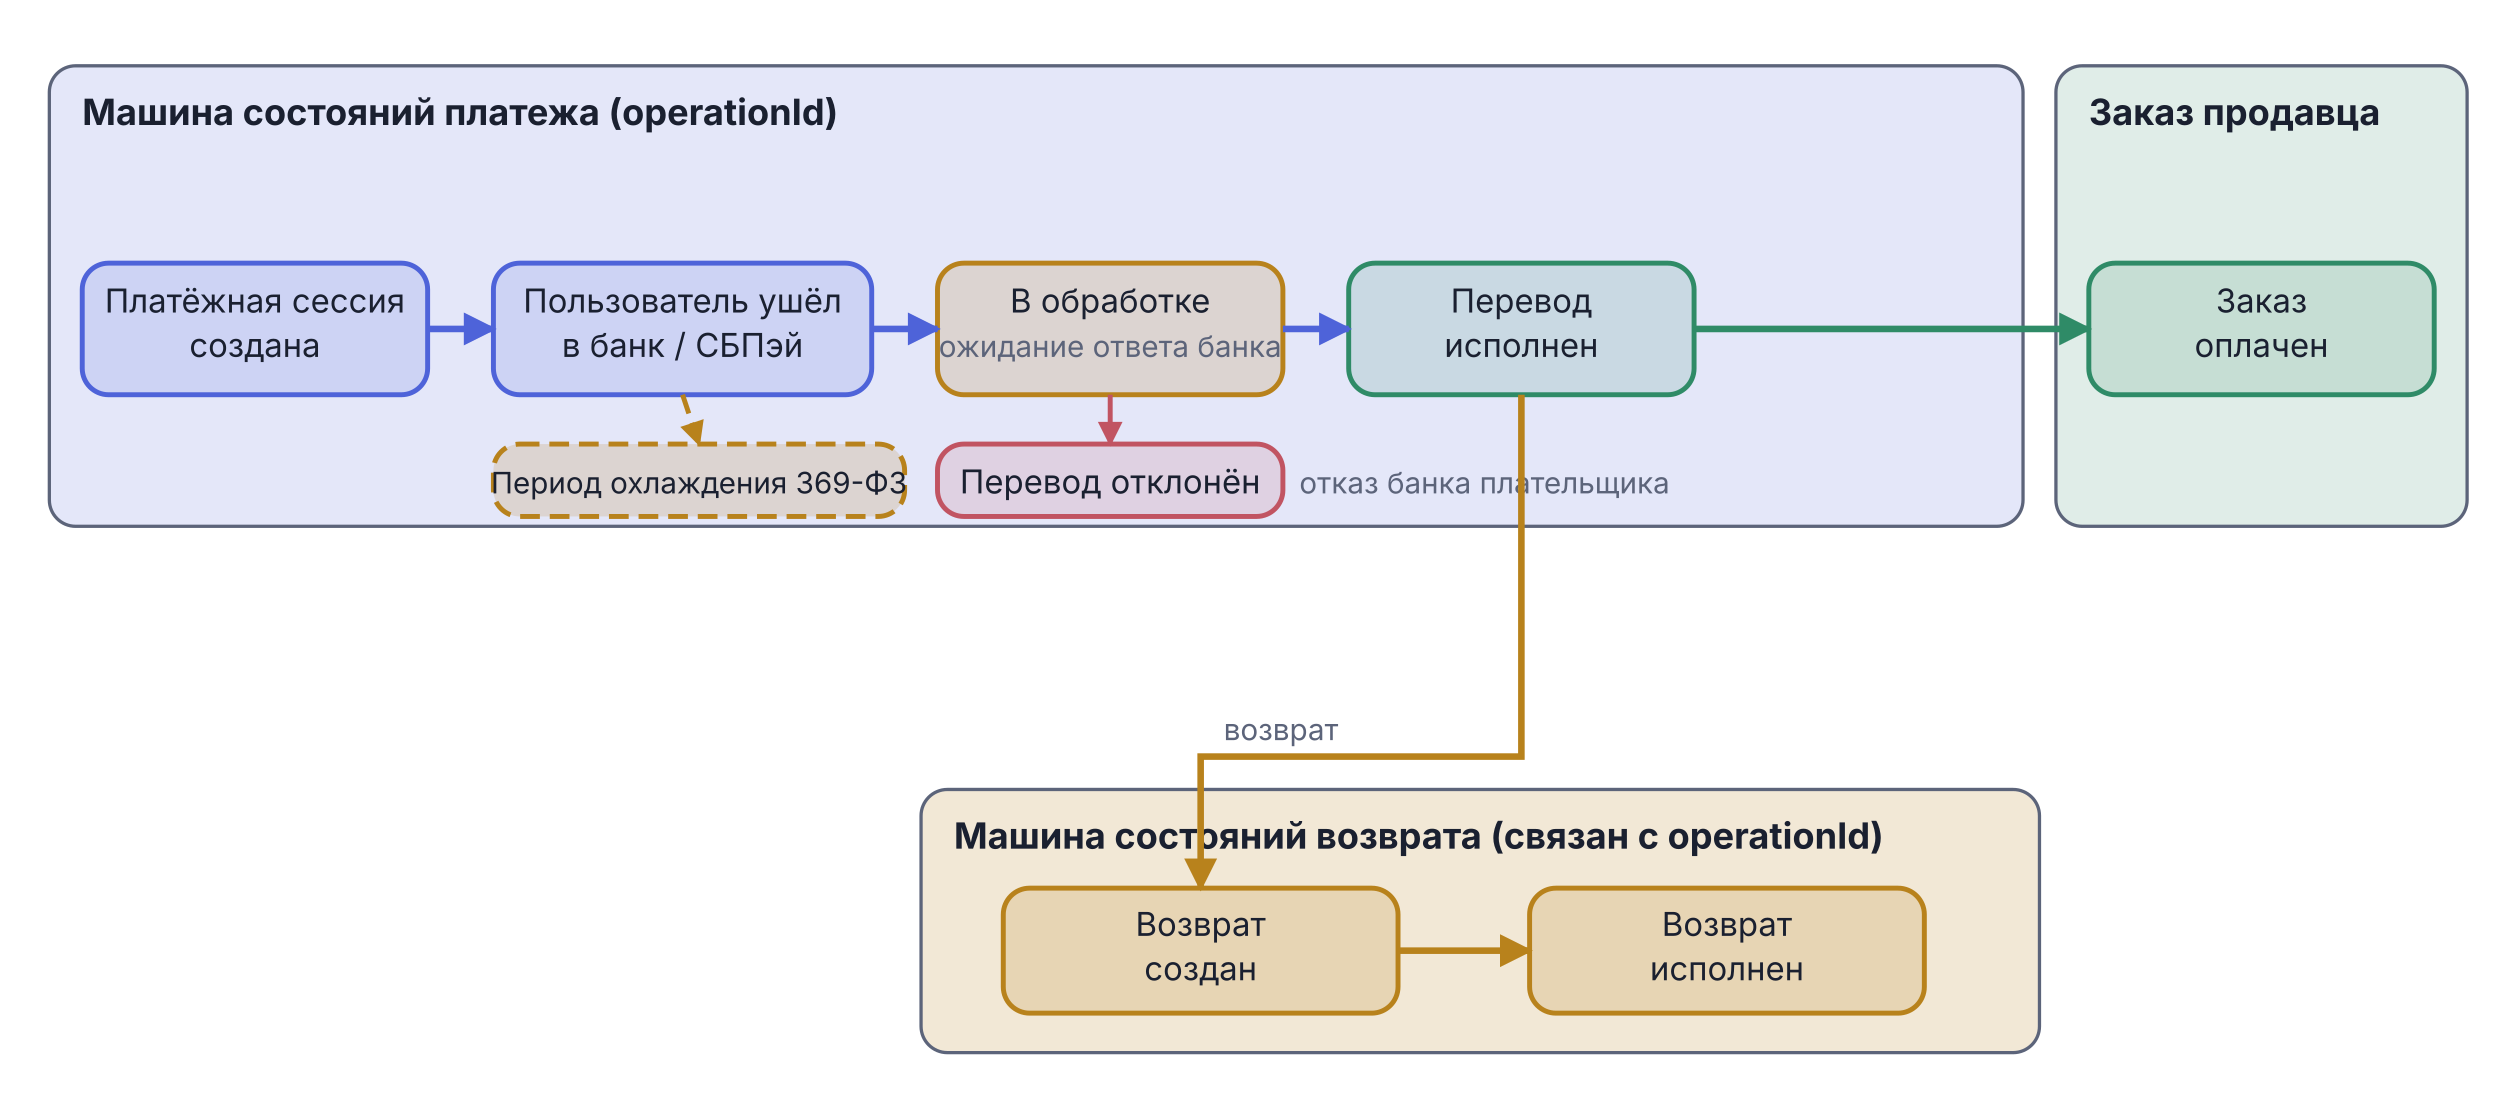
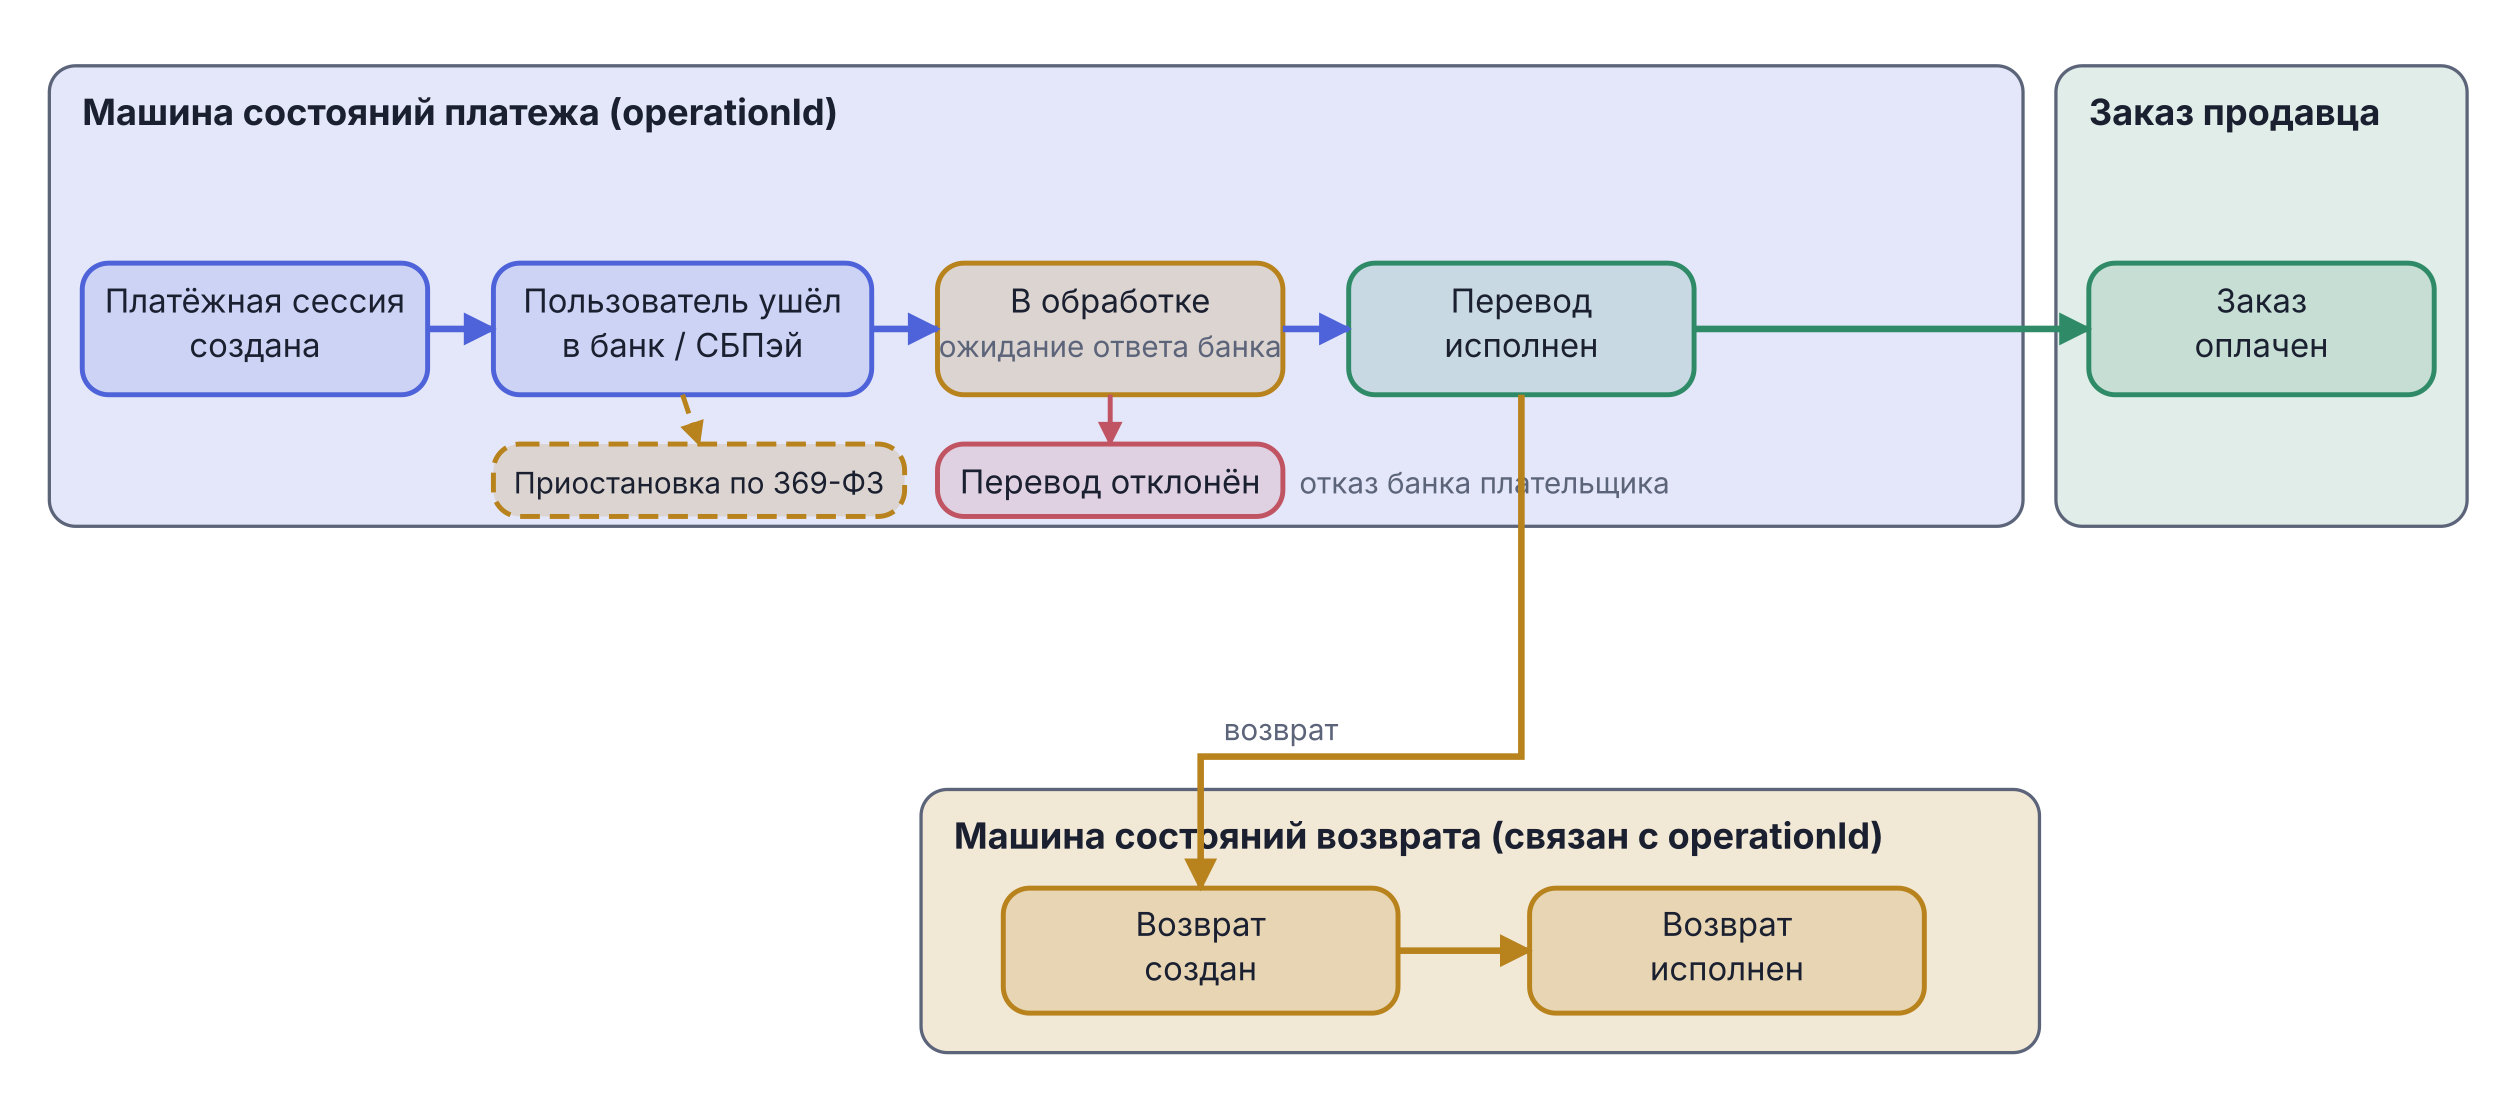
<svg xmlns="http://www.w3.org/2000/svg" viewBox="0 0 760 340" width="760" height="340">
  <defs>
    <marker id="arr-Good" viewBox="0 0 10 10" refX="9" refY="5" markerWidth="5" markerHeight="5" orient="auto">
      <path d="M0,0 L10,5 L0,10 Z" fill="#2F8B67" />
    </marker>
    <marker id="arr-AccentA" viewBox="0 0 10 10" refX="9" refY="5" markerWidth="5" markerHeight="5" orient="auto">
      <path d="M0,0 L10,5 L0,10 Z" fill="#4E63D9" />
    </marker>
    <marker id="arr-Warn" viewBox="0 0 10 10" refX="9" refY="5" markerWidth="5" markerHeight="5" orient="auto">
      <path d="M0,0 L10,5 L0,10 Z" fill="#B8821C" />
    </marker>
    <marker id="arr-Bad" viewBox="0 0 10 10" refX="9" refY="5" markerWidth="5" markerHeight="5" orient="auto">
      <path d="M0,0 L10,5 L0,10 Z" fill="#C15462" />
    </marker>
    <marker id="arr-Muted" viewBox="0 0 10 10" refX="9" refY="5" markerWidth="5" markerHeight="5" orient="auto">
      <path d="M0,0 L10,5 L0,10 Z" fill="#5C647A" />
    </marker>
  </defs>
  <rect x="15.0" y="20.0" width="600" height="140" rx="8" fill="#4E63D9" fill-opacity="0.15" stroke="#5C647A" stroke-width="1" />
  <rect x="625.0" y="20.0" width="125" height="140" rx="8" fill="#2F8B67" fill-opacity="0.15" stroke="#5C647A" stroke-width="1" />
  <rect x="280.0" y="240.0" width="340" height="80" rx="8" fill="#B8821C" fill-opacity="0.18" stroke="#5C647A" stroke-width="1" />
  <text x="25.0" y="38.0" font-family="Inter, -apple-system, BlinkMacSystemFont, 'Helvetica Neue', Arial, sans-serif" font-size="11" font-weight="bold" fill="#1A2030">Машина состояний платежа (operationId)</text>
  <text x="635.0" y="38.0" font-family="Inter, -apple-system, BlinkMacSystemFont, 'Helvetica Neue', Arial, sans-serif" font-size="11" font-weight="bold" fill="#1A2030">Заказ продавца</text>
  <text x="290.0" y="258.0" font-family="Inter, -apple-system, BlinkMacSystemFont, 'Helvetica Neue', Arial, sans-serif" font-size="11" font-weight="bold" fill="#1A2030">Машина состояний возврата (связан с operationId)</text>
  <rect x="25.0" y="80.0" width="105" height="40" rx="8" fill="#4E63D9" fill-opacity="0.15" stroke="#4E63D9" stroke-width="1.5" />
  <text x="77.5" y="95.0" text-anchor="middle" font-family="Inter, -apple-system, BlinkMacSystemFont, 'Helvetica Neue', Arial, sans-serif" font-size="10" font-weight="normal" fill="#1A2030">Платёжная сессия</text>
  <text x="77.5" y="108.5" text-anchor="middle" font-family="Inter, -apple-system, BlinkMacSystemFont, 'Helvetica Neue', Arial, sans-serif" font-size="10" font-weight="normal" fill="#1A2030">создана</text>
  <rect x="150.0" y="80.0" width="115" height="40" rx="8" fill="#4E63D9" fill-opacity="0.15" stroke="#4E63D9" stroke-width="1.5" />
  <text x="207.5" y="95.0" text-anchor="middle" font-family="Inter, -apple-system, BlinkMacSystemFont, 'Helvetica Neue', Arial, sans-serif" font-size="10" font-weight="normal" fill="#1A2030">Пользователь ушёл</text>
  <text x="207.5" y="108.5" text-anchor="middle" font-family="Inter, -apple-system, BlinkMacSystemFont, 'Helvetica Neue', Arial, sans-serif" font-size="10" font-weight="normal" fill="#1A2030">в банк / СБПэй</text>
  <rect x="285.0" y="80.0" width="105" height="40" rx="8" fill="#B8821C" fill-opacity="0.18" stroke="#B8821C" stroke-width="1.5" />
  <text x="337.5" y="95.0" text-anchor="middle" font-family="Inter, -apple-system, BlinkMacSystemFont, 'Helvetica Neue', Arial, sans-serif" font-size="10" font-weight="normal" fill="#1A2030">В обработке</text>
  <text x="337.5" y="108.5" text-anchor="middle" font-family="Inter, -apple-system, BlinkMacSystemFont, 'Helvetica Neue', Arial, sans-serif" font-size="9" font-weight="normal" fill="#5C647A">ожидание ответа банка</text>
  <rect x="410.0" y="80.0" width="105" height="40" rx="8" fill="#2F8B67" fill-opacity="0.15" stroke="#2F8B67" stroke-width="1.5" />
  <text x="462.5" y="95.0" text-anchor="middle" font-family="Inter, -apple-system, BlinkMacSystemFont, 'Helvetica Neue', Arial, sans-serif" font-size="10" font-weight="normal" fill="#1A2030">Перевод</text>
  <text x="462.5" y="108.5" text-anchor="middle" font-family="Inter, -apple-system, BlinkMacSystemFont, 'Helvetica Neue', Arial, sans-serif" font-size="10" font-weight="normal" fill="#1A2030">исполнен</text>
  <rect x="635.0" y="80.0" width="105" height="40" rx="8" fill="#2F8B67" fill-opacity="0.15" stroke="#2F8B67" stroke-width="1.5" />
  <text x="687.5" y="95.0" text-anchor="middle" font-family="Inter, -apple-system, BlinkMacSystemFont, 'Helvetica Neue', Arial, sans-serif" font-size="10" font-weight="normal" fill="#1A2030">Заказ</text>
  <text x="687.5" y="108.5" text-anchor="middle" font-family="Inter, -apple-system, BlinkMacSystemFont, 'Helvetica Neue', Arial, sans-serif" font-size="10" font-weight="normal" fill="#1A2030">оплачен</text>
  <line x1="130.0" y1="100.0" x2="150.0" y2="100.0" stroke="#4E63D9" stroke-width="2" marker-end="url(#arr-AccentA)" />
  <line x1="265.0" y1="100.0" x2="285.0" y2="100.0" stroke="#4E63D9" stroke-width="2" marker-end="url(#arr-AccentA)" />
  <line x1="390.0" y1="100.0" x2="410.0" y2="100.0" stroke="#4E63D9" stroke-width="2" marker-end="url(#arr-AccentA)" />
  <line x1="515.0" y1="100.0" x2="635.0" y2="100.0" stroke="#2F8B67" stroke-width="2" marker-end="url(#arr-Good)" />
  <rect x="285.0" y="135.0" width="105" height="22" rx="8" fill="#C15462" fill-opacity="0.15" stroke="#C15462" stroke-width="1.5" />
  <text x="337.5" y="150.0" text-anchor="middle" font-family="Inter, -apple-system, BlinkMacSystemFont, 'Helvetica Neue', Arial, sans-serif" font-size="10" font-weight="normal" fill="#1A2030">Перевод отклонён</text>
  <line x1="337.5" y1="120.0" x2="337.5" y2="135.0" stroke="#C15462" stroke-width="1.5" marker-end="url(#arr-Bad)" />
  <text x="395.0" y="150.0" font-family="Inter, -apple-system, BlinkMacSystemFont, 'Helvetica Neue', Arial, sans-serif" font-size="9" font-weight="normal" fill="#5C647A">отказ банка плательщика</text>
  <rect x="150.0" y="135.0" width="125" height="22" rx="8" fill="#B8821C" fill-opacity="0.18" stroke="#B8821C" stroke-width="1.5" stroke-dasharray="6,3" />
-   <text x="212.5" y="150.0" text-anchor="middle" font-family="Inter, -apple-system, BlinkMacSystemFont, 'Helvetica Neue', Arial, sans-serif" font-size="9" font-weight="normal" fill="#1A2030">Период охлаждения 369-ФЗ</text>
+   <text x="212.5" y="150.0" text-anchor="middle" font-family="Inter, -apple-system, BlinkMacSystemFont, 'Helvetica Neue', Arial, sans-serif" font-size="9" font-weight="normal" fill="#1A2030">Приостановка по 369-ФЗ</text>
  <line x1="207.5" y1="120.0" x2="212.5" y2="135.0" stroke="#B8821C" stroke-width="1.5" stroke-dasharray="6,3" marker-end="url(#arr-Warn)" />
  <rect x="305.0" y="270.0" width="120" height="38" rx="8" fill="#B8821C" fill-opacity="0.18" stroke="#B8821C" stroke-width="1.5" />
  <text x="365.0" y="284.5" text-anchor="middle" font-family="Inter, -apple-system, BlinkMacSystemFont, 'Helvetica Neue', Arial, sans-serif" font-size="10" font-weight="normal" fill="#1A2030">Возврат</text>
  <text x="365.0" y="298.0" text-anchor="middle" font-family="Inter, -apple-system, BlinkMacSystemFont, 'Helvetica Neue', Arial, sans-serif" font-size="10" font-weight="normal" fill="#1A2030">создан</text>
  <rect x="465.0" y="270.0" width="120" height="38" rx="8" fill="#B8821C" fill-opacity="0.18" stroke="#B8821C" stroke-width="1.5" />
  <text x="525.0" y="284.5" text-anchor="middle" font-family="Inter, -apple-system, BlinkMacSystemFont, 'Helvetica Neue', Arial, sans-serif" font-size="10" font-weight="normal" fill="#1A2030">Возврат</text>
  <text x="525.0" y="298.0" text-anchor="middle" font-family="Inter, -apple-system, BlinkMacSystemFont, 'Helvetica Neue', Arial, sans-serif" font-size="10" font-weight="normal" fill="#1A2030">исполнен</text>
  <path d="M 462.5,120.0 L 462.5,230.0 L 365.0,230.0 L 365.0,270.0" fill="none" stroke="#B8821C" stroke-width="2" marker-end="url(#arr-Warn)" />
  <text x="372.0" y="225.0" font-family="Inter, -apple-system, BlinkMacSystemFont, 'Helvetica Neue', Arial, sans-serif" font-size="9" font-weight="normal" fill="#5C647A">возврат</text>
  <line x1="425.0" y1="289.0" x2="465.0" y2="289.0" stroke="#B8821C" stroke-width="2" marker-end="url(#arr-Warn)" />
</svg>
